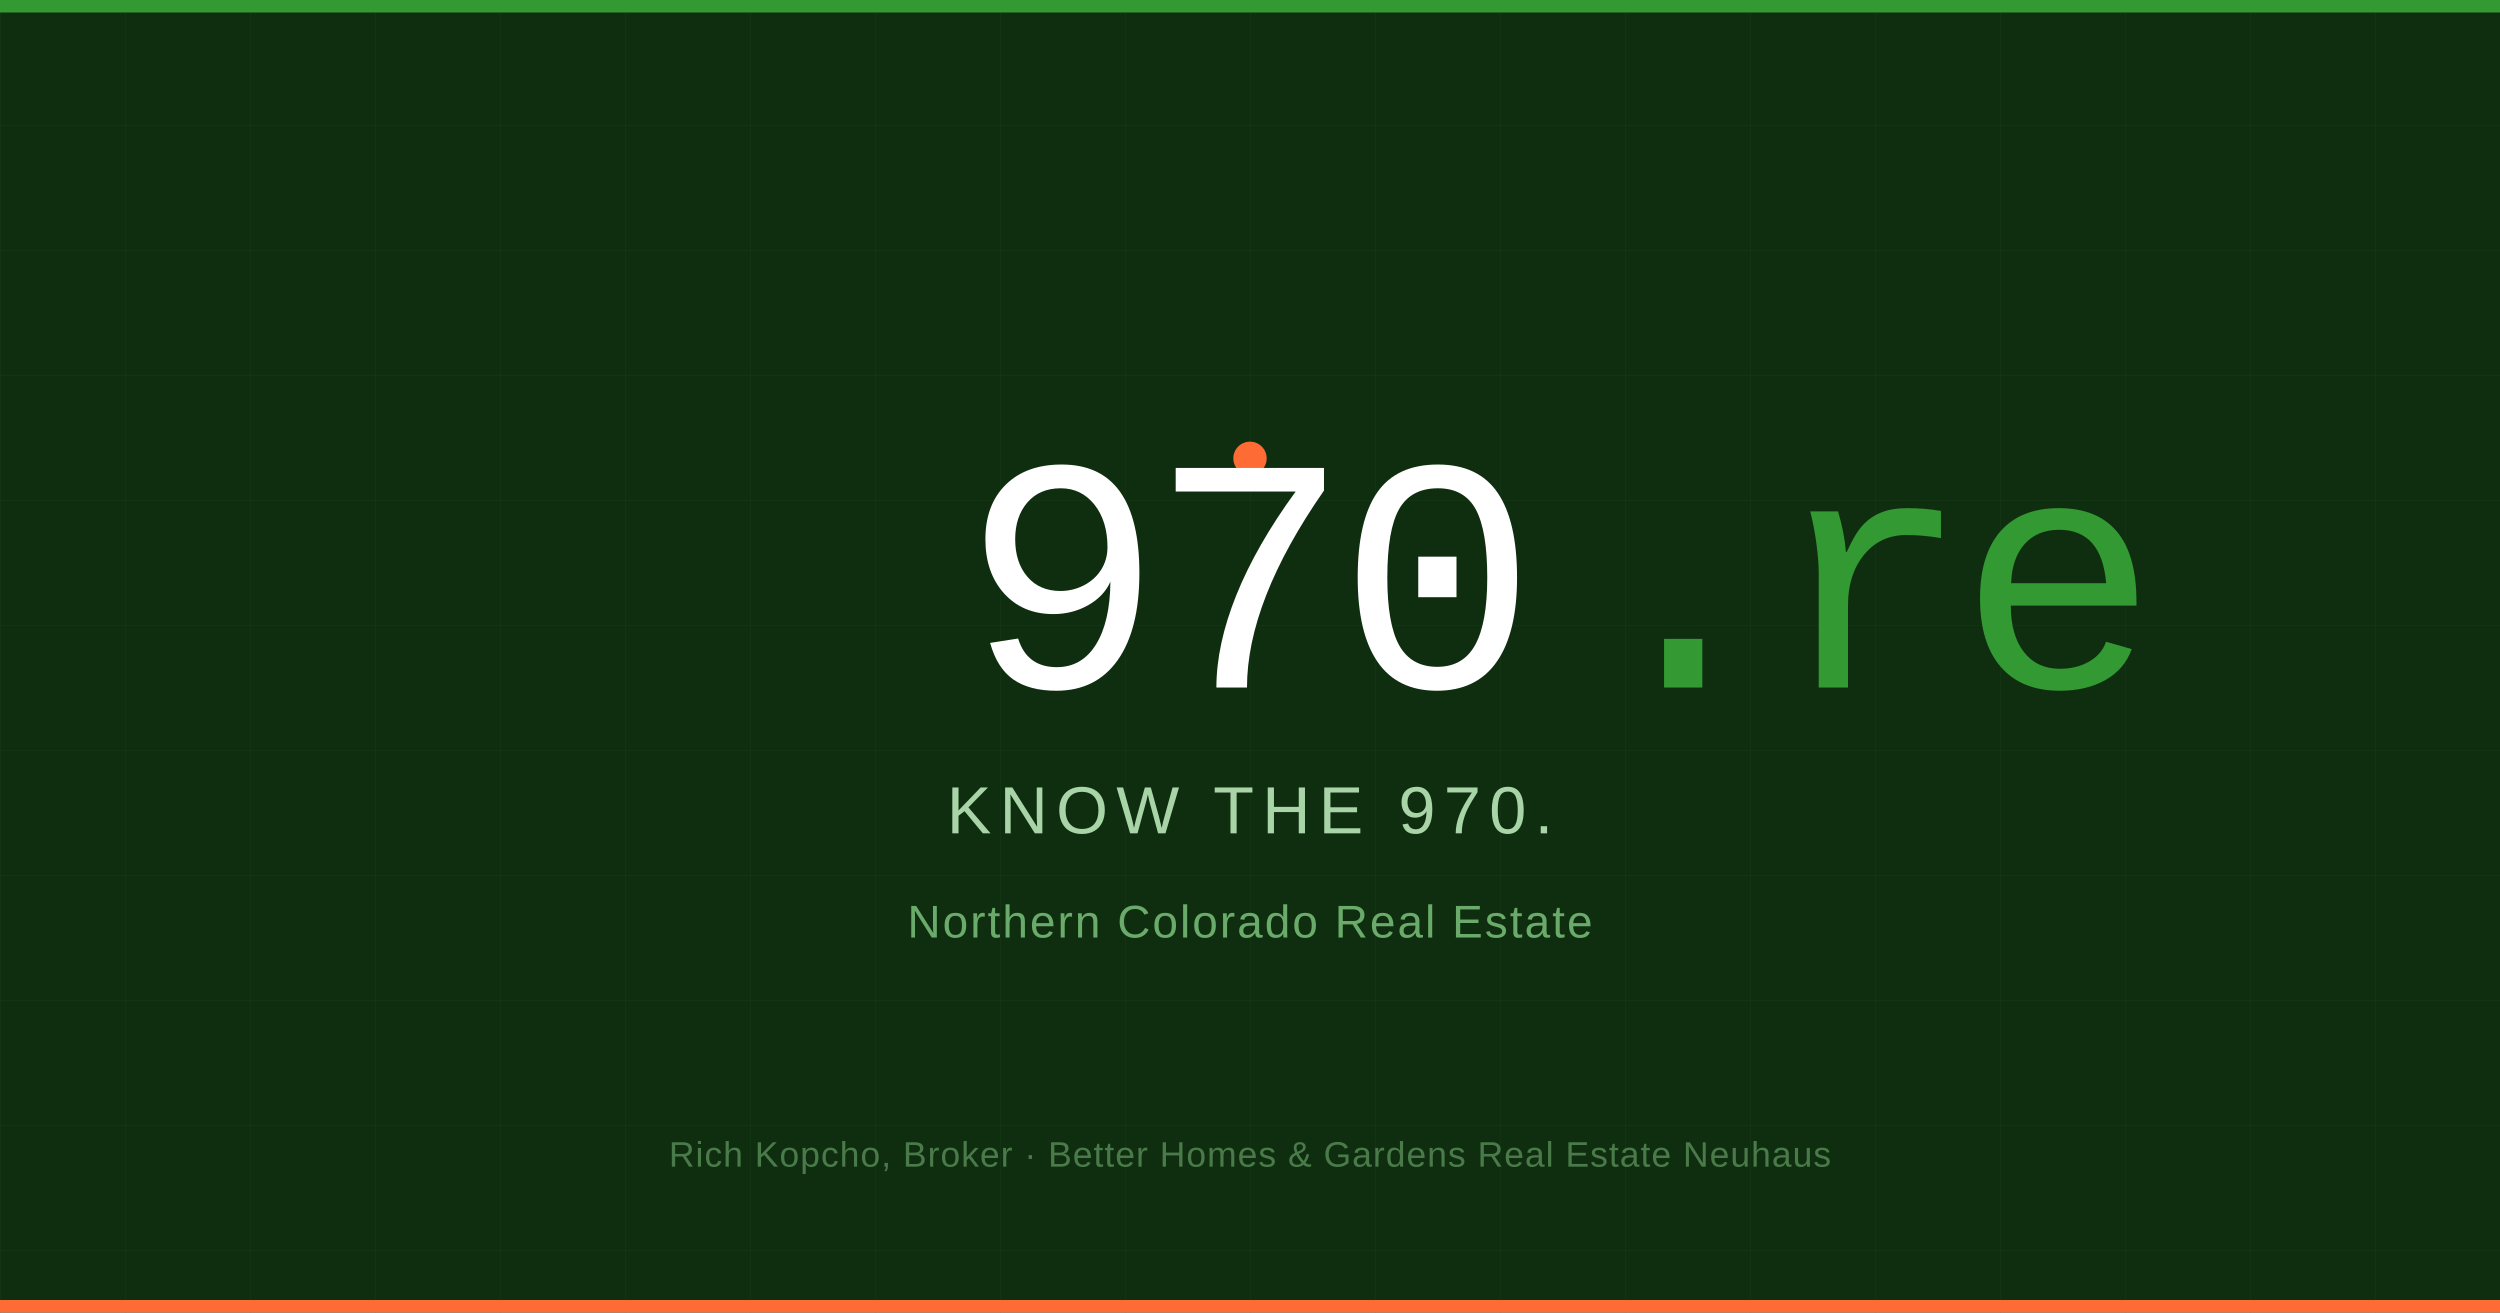
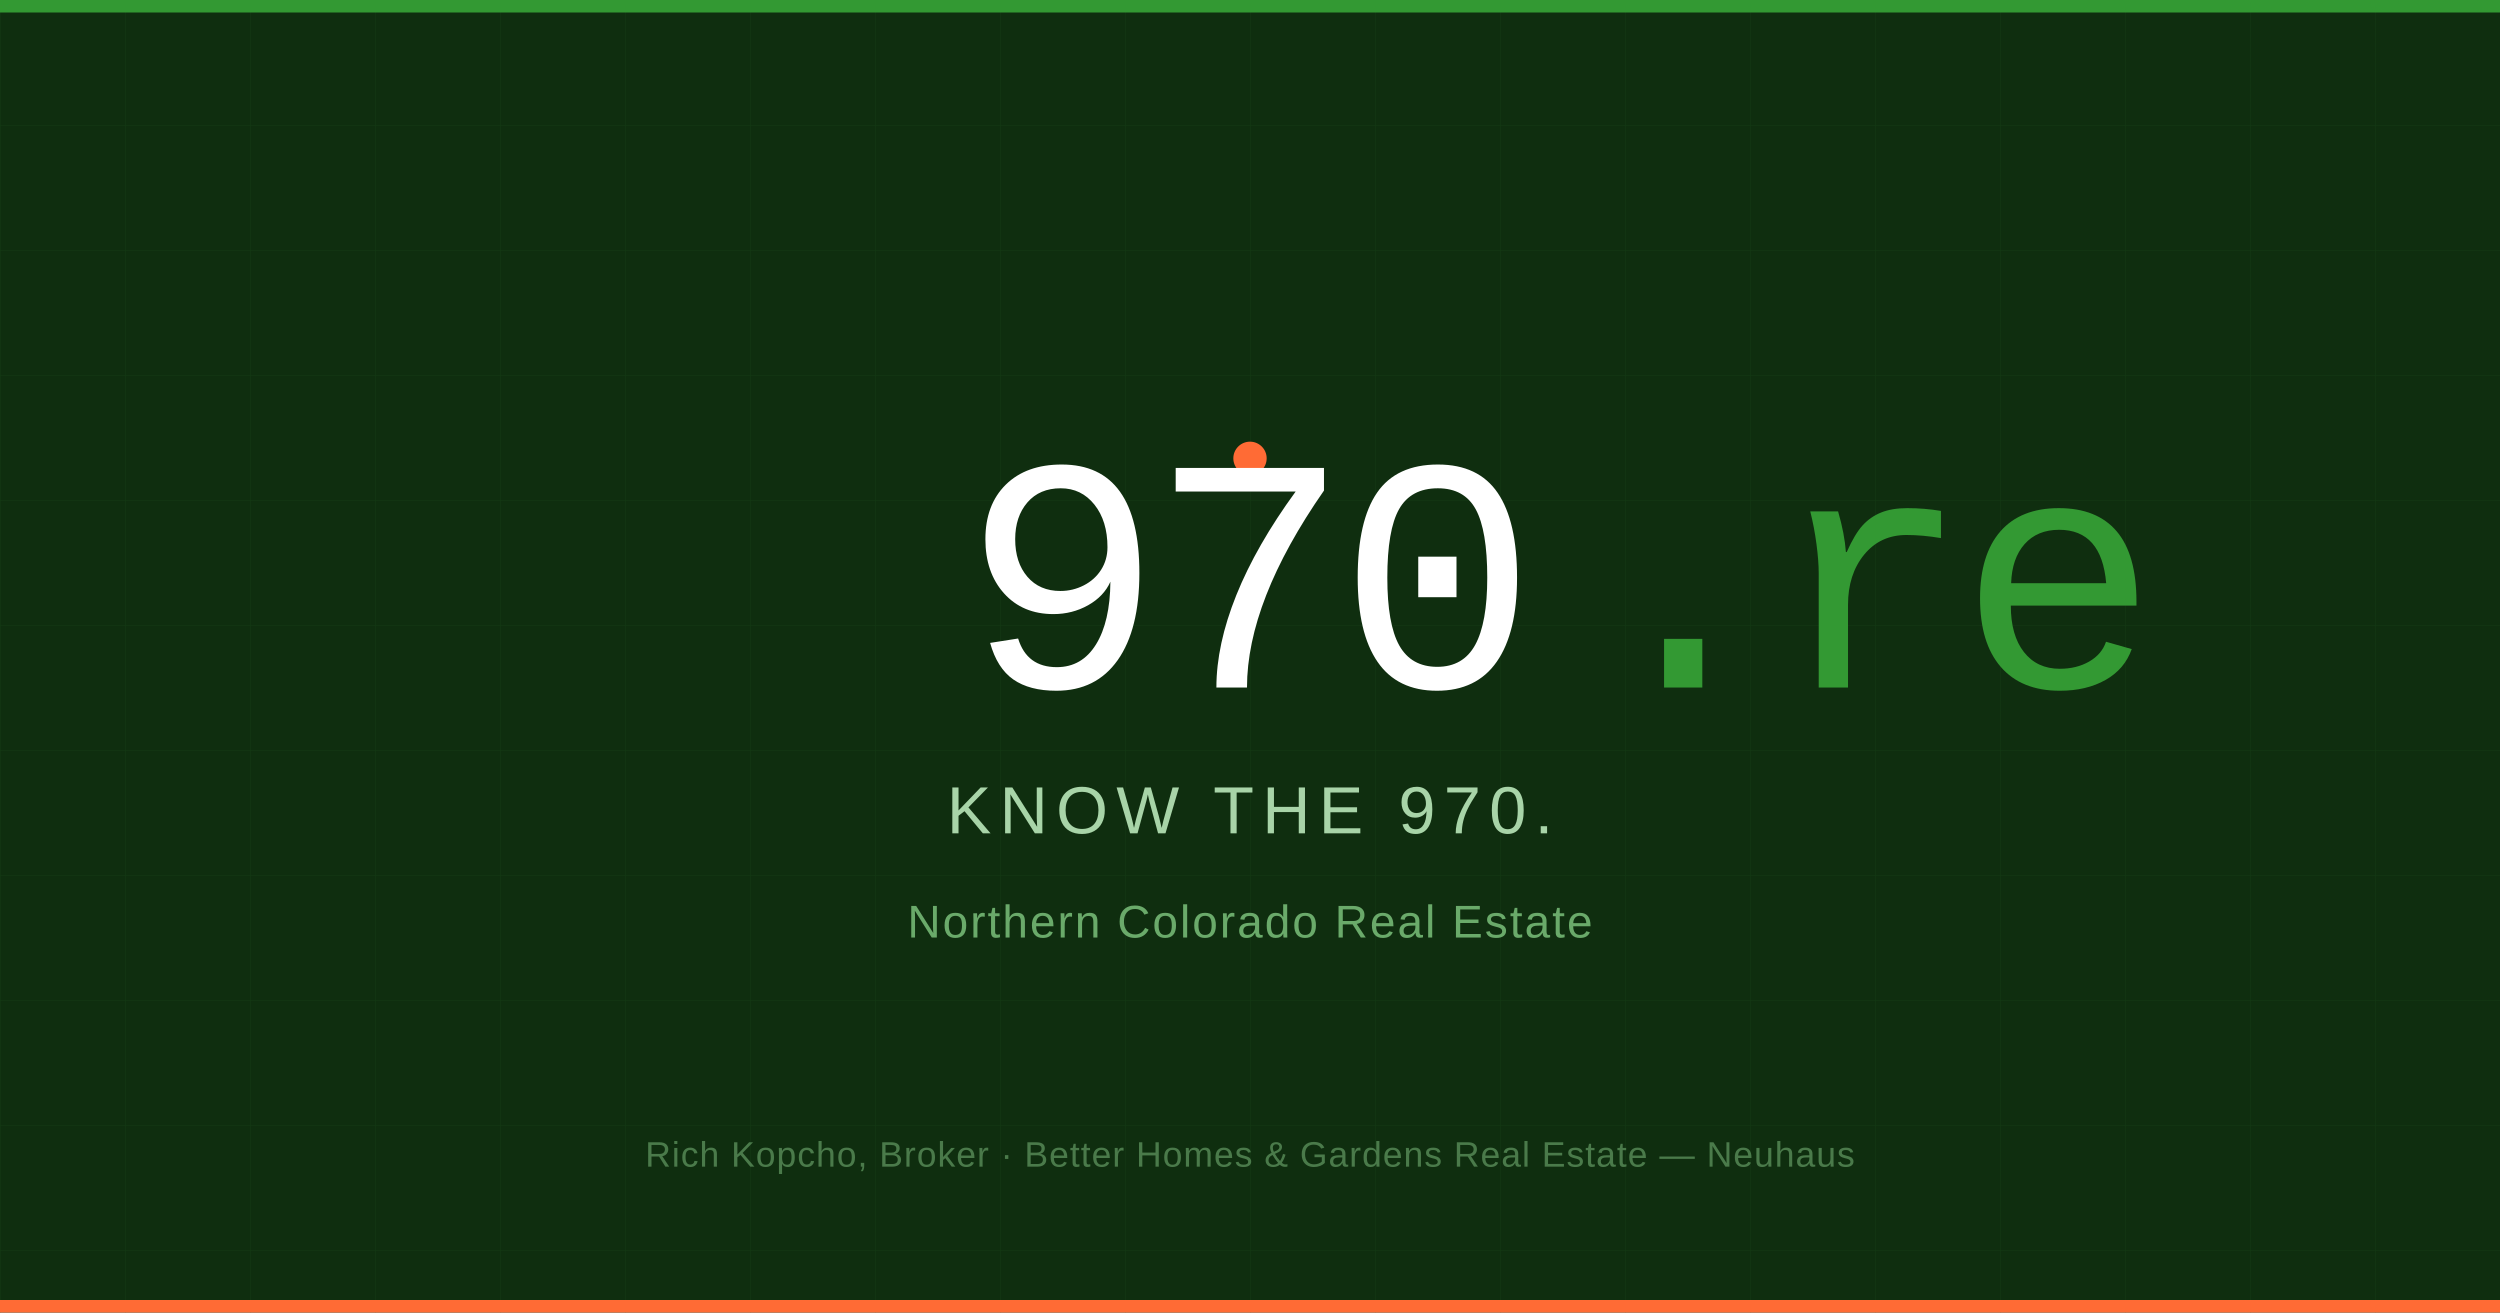
<svg xmlns="http://www.w3.org/2000/svg" width="1200" height="630" viewBox="0 0 1200 630">
  <rect width="1200" height="630" fill="#0f2e0f" />
  <defs>
    <pattern id="grid" width="60" height="60" patternUnits="userSpaceOnUse">
      <path d="M 60 0 L 0 0 0 60" fill="none" stroke="#1a4d1a" stroke-width="0.5" />
    </pattern>
  </defs>
  <rect width="1200" height="630" fill="url(#grid)" opacity="0.4" />
  <rect x="0" y="0" width="1200" height="6" fill="#339933" />
  <circle cx="600" cy="220" r="8" fill="#ff6b35" />
  <text x="600" y="330" font-family="'DM Mono', 'Courier New', monospace" font-size="160" font-weight="500" fill="#ffffff" text-anchor="middle" letter-spacing="-6">970</text>
  <text x="760" y="330" font-family="'DM Mono', 'Courier New', monospace" font-size="160" font-weight="500" fill="#339933" text-anchor="start" letter-spacing="-6">.re</text>
  <text x="600" y="400" font-family="'DM Sans', Arial, sans-serif" font-size="32" font-weight="400" fill="#a8d4a8" text-anchor="middle" letter-spacing="4">KNOW THE 970.</text>
  <text x="600" y="450" font-family="'DM Sans', Arial, sans-serif" font-size="22" font-weight="300" fill="#6aaa6a" text-anchor="middle" letter-spacing="1">Northern Colorado Real Estate</text>
-   <text x="600" y="560" font-family="'DM Sans', Arial, sans-serif" font-size="17" font-weight="400" fill="#4a7a4a" text-anchor="middle" letter-spacing="0.5">Rich Kopcho, Broker · Better Homes &amp; Gardens Real Estate Neuhaus</text>
+   <text x="600" y="560" font-family="'DM Sans', Arial, sans-serif" font-size="17" font-weight="400" fill="#4a7a4a" text-anchor="middle" letter-spacing="0.5">Rich Kopcho, Broker · Better Homes &amp; Gardens Real Estate — Neuhaus</text>
  <rect x="0" y="624" width="1200" height="6" fill="#ff6b35" />
</svg>
